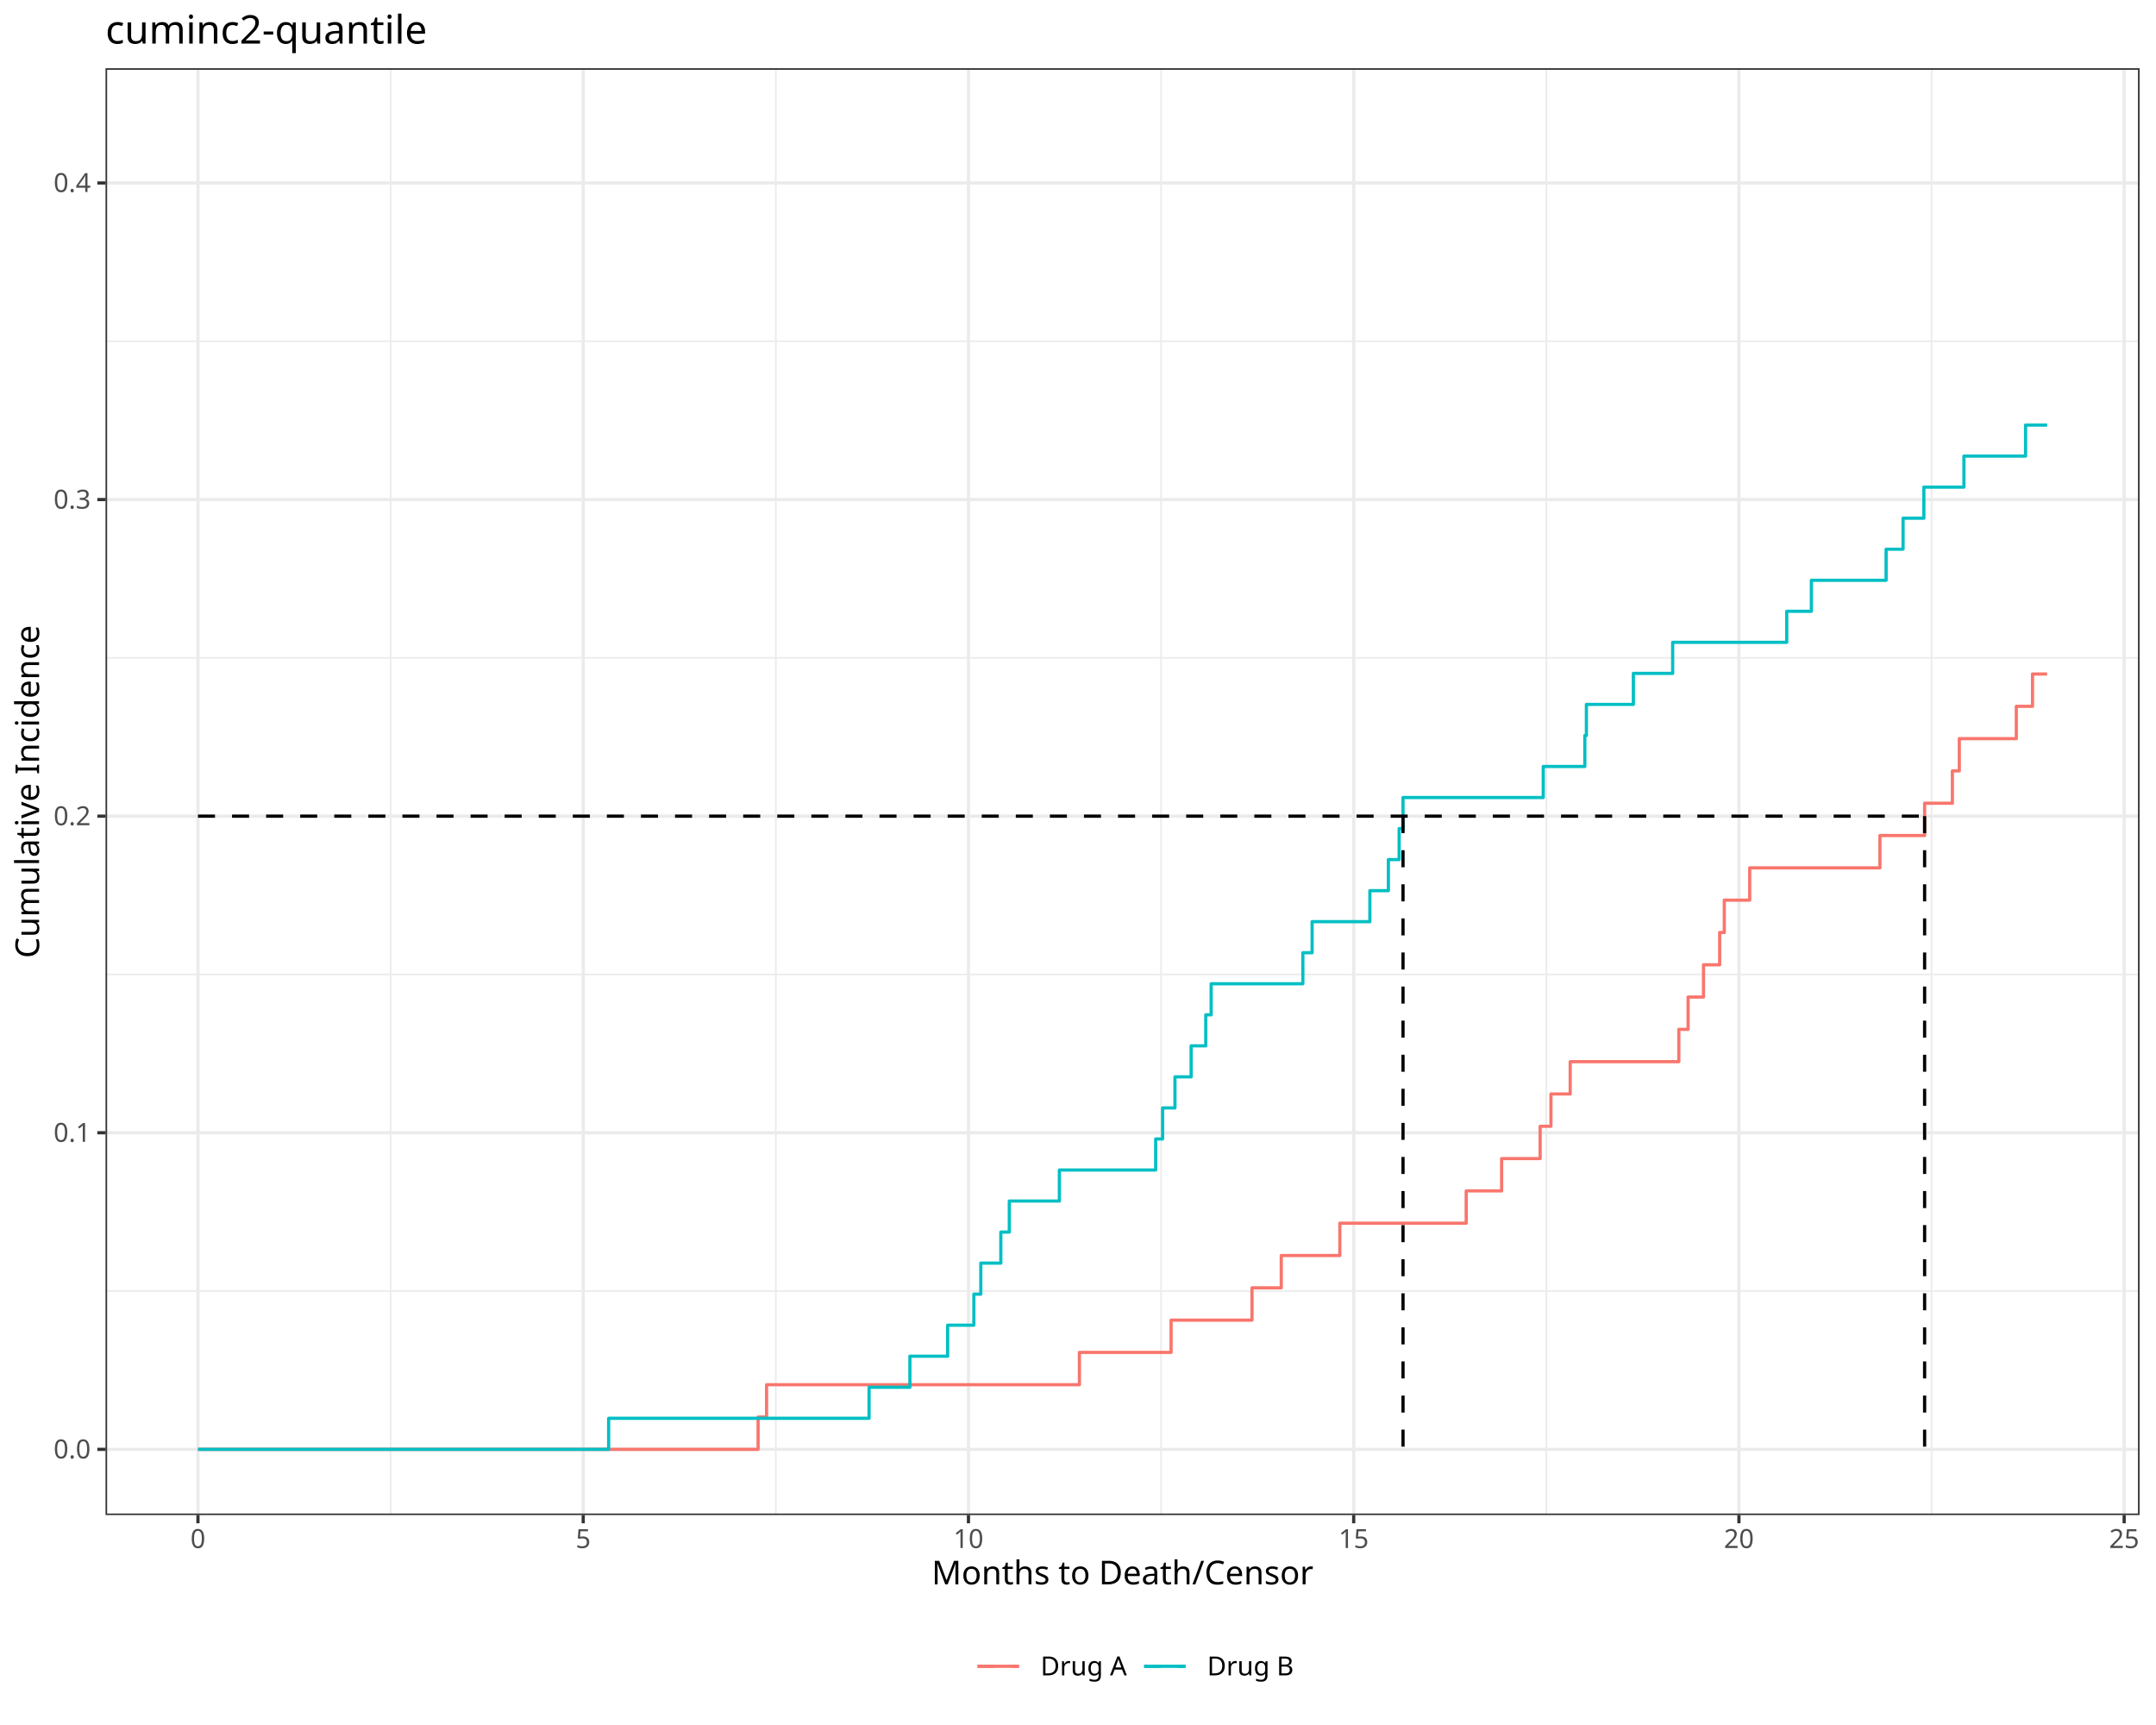
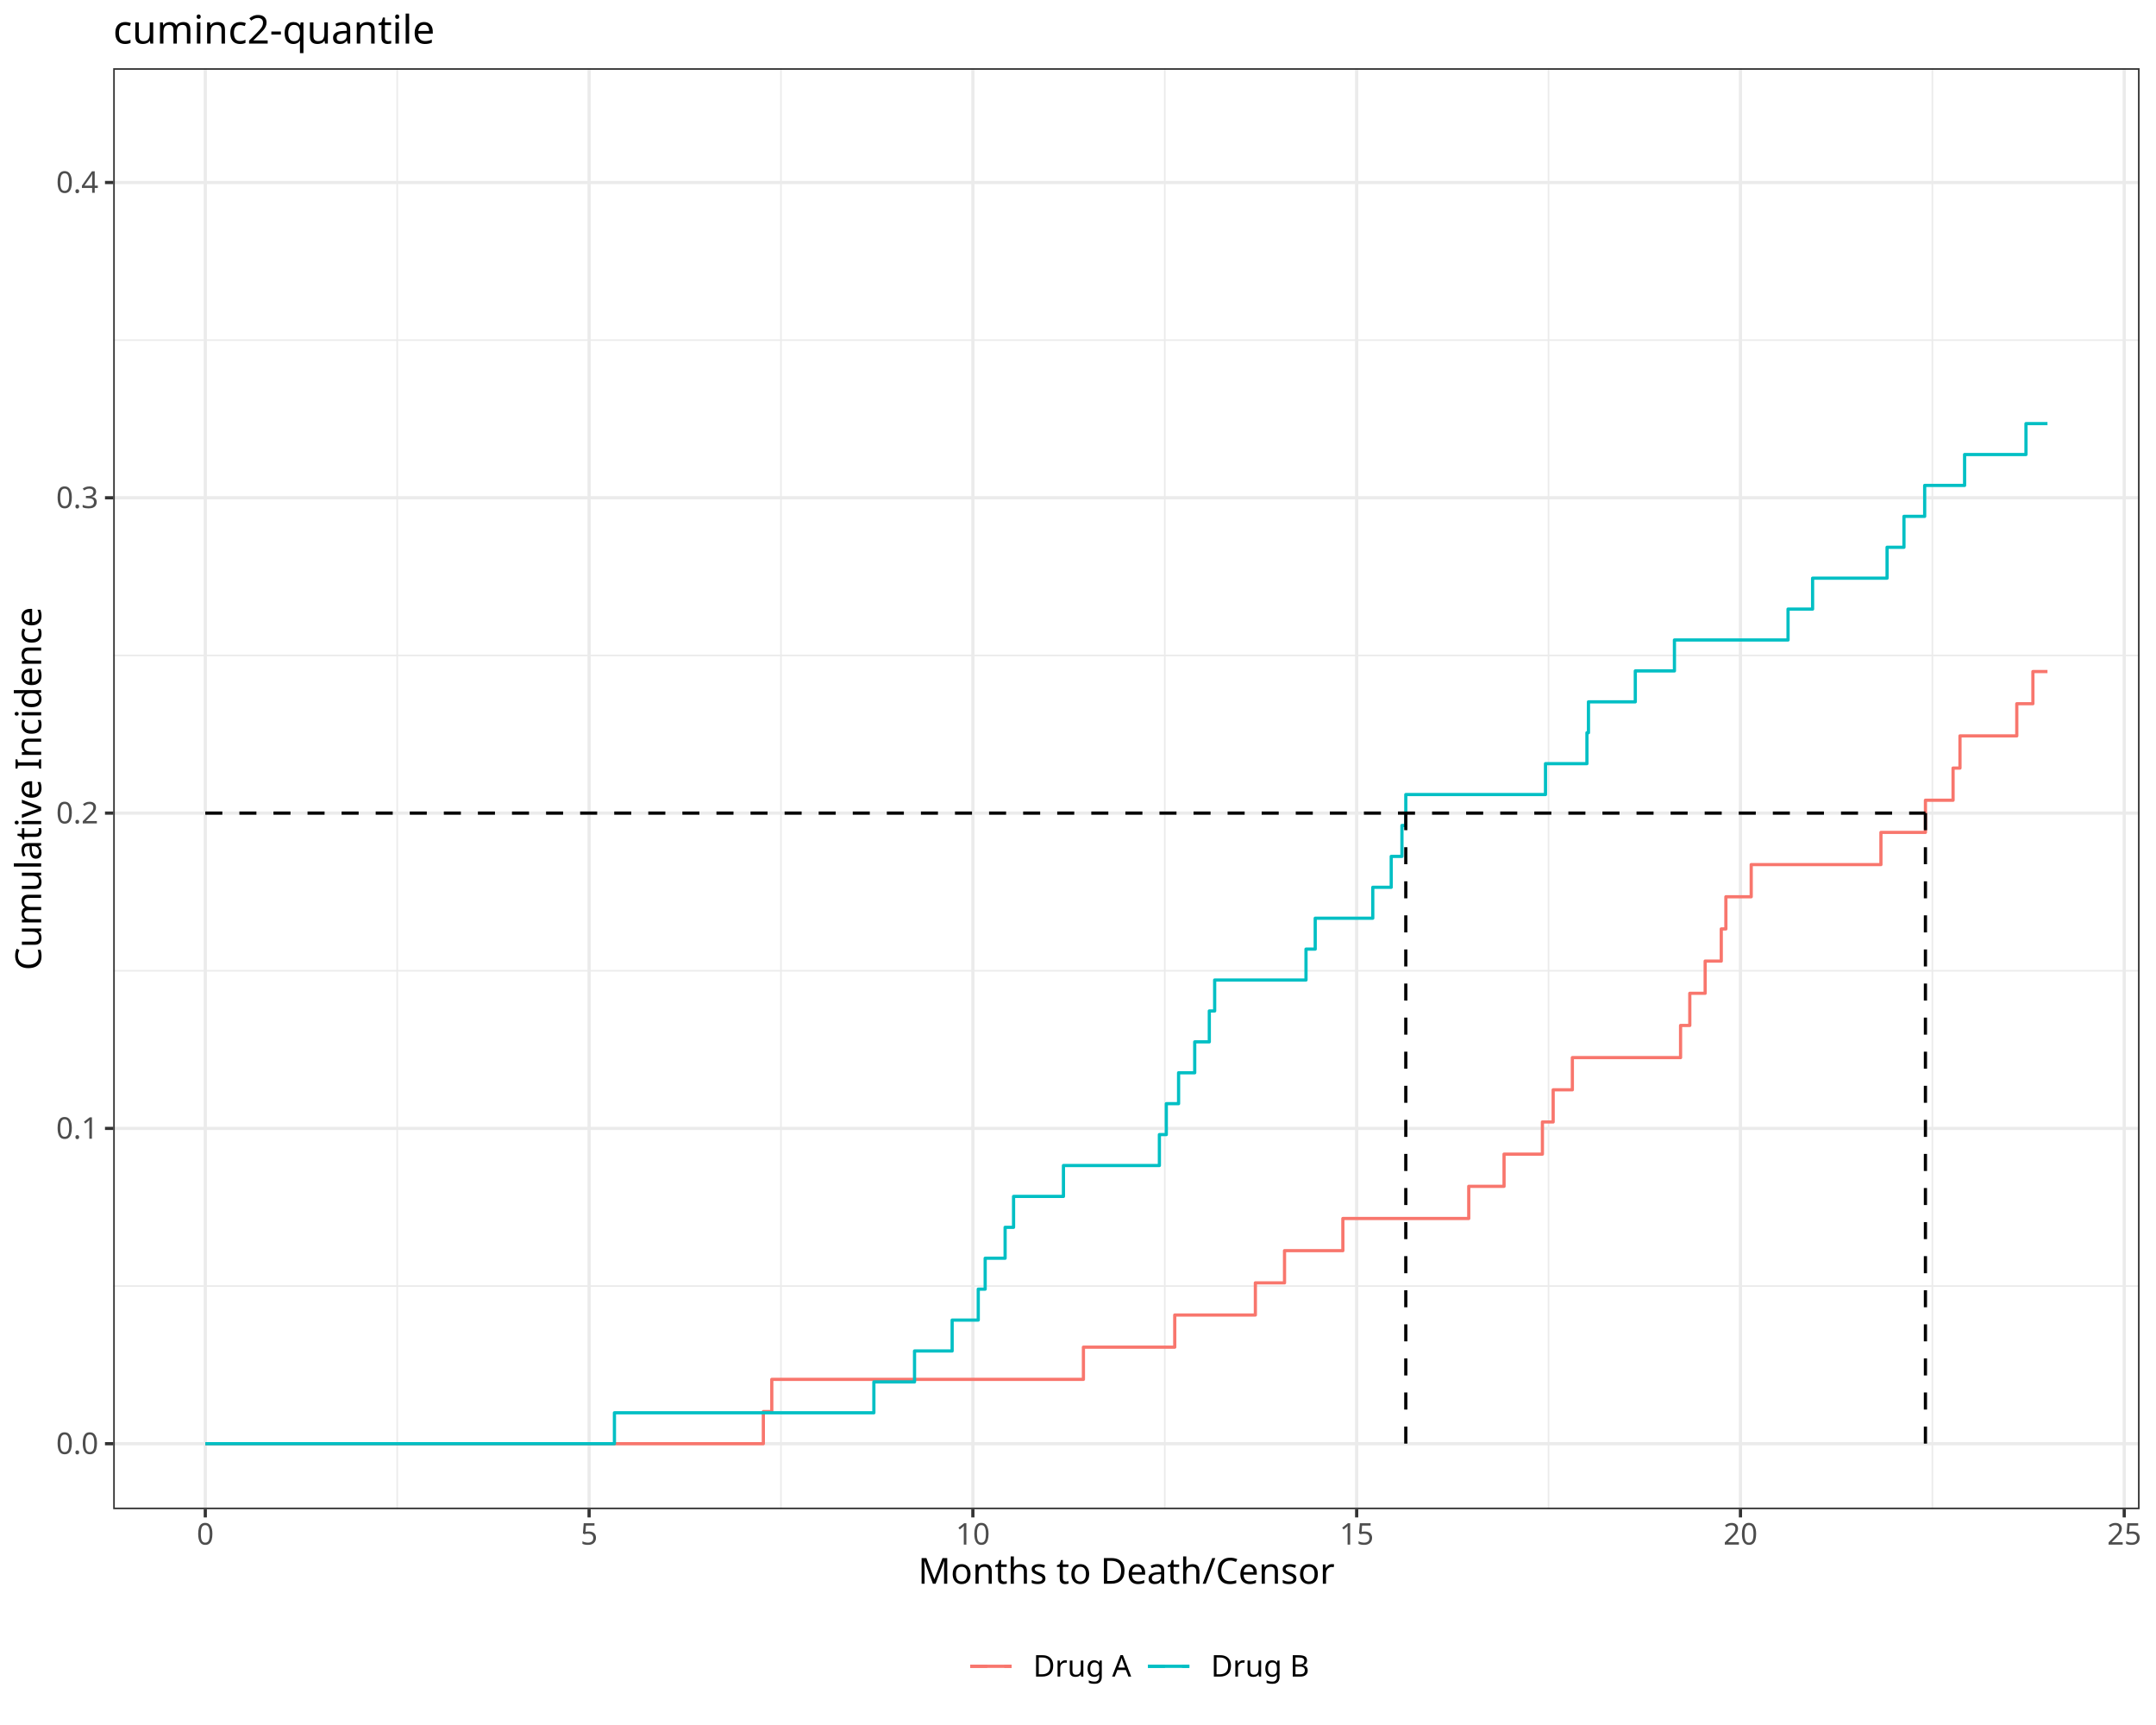
<svg xmlns="http://www.w3.org/2000/svg" class="svglite" data-engine-version="2.0" width="720.00pt" height="576.00pt" viewBox="0 0 720.00 576.00">
  <defs>
    <style type="text/css">
    .svglite line, .svglite polyline, .svglite polygon, .svglite path, .svglite rect, .svglite circle {
      fill: none;
      stroke: #000000;
      stroke-linecap: round;
      stroke-linejoin: round;
      stroke-miterlimit: 10.00;
    }
  </style>
  </defs>
  <rect width="100%" height="100%" style="stroke: none; fill: #FFFFFF;" />
  <defs>
    <clipPath id="cpMC4wMHw3MjAuMDB8MC4wMHw1NzYuMDA=">
      <rect x="0.00" y="0.00" width="720.00" height="576.00" />
    </clipPath>
  </defs>
  <g clip-path="url(#cpMC4wMHw3MjAuMDB8MC4wMHw1NzYuMDA=)">
    <rect x="0.00" y="0.00" width="720.00" height="576.00" style="stroke-width: 1.07; stroke: #FFFFFF; fill: #FFFFFF;" />
  </g>
  <defs>
-     <clipPath id="cpMzUuMjR8NzE0LjUyfDIyLjc4fDUwNS45MQ==">
-       <rect x="35.24" y="22.78" width="679.28" height="483.13" />
+     <clipPath id="cpMzcuODB8NzE0LjUyfDIyLjc4fDUwMy45NA==">
+       <rect x="37.80" y="22.78" width="676.72" height="481.16" />
    </clipPath>
  </defs>
-   <g clip-path="url(#cpMzUuMjR8NzE0LjUyfDIyLjc4fDUwNS45MQ==)">
-     <rect x="35.24" y="22.78" width="679.28" height="483.13" style="stroke-width: 1.07; stroke: none; fill: #FFFFFF;" />
-     <polyline points="35.24,431.10 714.52,431.10 " style="stroke-width: 0.53; stroke: #EBEBEB; stroke-linecap: butt;" />
-     <polyline points="35.24,325.38 714.52,325.38 " style="stroke-width: 0.53; stroke: #EBEBEB; stroke-linecap: butt;" />
-     <polyline points="35.24,219.67 714.52,219.67 " style="stroke-width: 0.53; stroke: #EBEBEB; stroke-linecap: butt;" />
-     <polyline points="35.24,113.95 714.52,113.95 " style="stroke-width: 0.53; stroke: #EBEBEB; stroke-linecap: butt;" />
-     <polyline points="130.44,505.91 130.44,22.78 " style="stroke-width: 0.53; stroke: #EBEBEB; stroke-linecap: butt;" />
-     <polyline points="259.09,505.91 259.09,22.78 " style="stroke-width: 0.53; stroke: #EBEBEB; stroke-linecap: butt;" />
-     <polyline points="387.74,505.91 387.74,22.78 " style="stroke-width: 0.53; stroke: #EBEBEB; stroke-linecap: butt;" />
-     <polyline points="516.40,505.91 516.40,22.78 " style="stroke-width: 0.53; stroke: #EBEBEB; stroke-linecap: butt;" />
-     <polyline points="645.05,505.91 645.05,22.78 " style="stroke-width: 0.53; stroke: #EBEBEB; stroke-linecap: butt;" />
-     <polyline points="35.24,483.95 714.52,483.95 " style="stroke-width: 1.07; stroke: #EBEBEB; stroke-linecap: butt;" />
-     <polyline points="35.24,378.24 714.52,378.24 " style="stroke-width: 1.07; stroke: #EBEBEB; stroke-linecap: butt;" />
-     <polyline points="35.24,272.52 714.52,272.52 " style="stroke-width: 1.07; stroke: #EBEBEB; stroke-linecap: butt;" />
-     <polyline points="35.24,166.81 714.52,166.81 " style="stroke-width: 1.07; stroke: #EBEBEB; stroke-linecap: butt;" />
-     <polyline points="35.24,61.10 714.52,61.10 " style="stroke-width: 1.07; stroke: #EBEBEB; stroke-linecap: butt;" />
-     <polyline points="66.11,505.91 66.11,22.78 " style="stroke-width: 1.07; stroke: #EBEBEB; stroke-linecap: butt;" />
-     <polyline points="194.77,505.91 194.77,22.78 " style="stroke-width: 1.07; stroke: #EBEBEB; stroke-linecap: butt;" />
-     <polyline points="323.42,505.91 323.42,22.78 " style="stroke-width: 1.07; stroke: #EBEBEB; stroke-linecap: butt;" />
-     <polyline points="452.07,505.91 452.07,22.78 " style="stroke-width: 1.07; stroke: #EBEBEB; stroke-linecap: butt;" />
-     <polyline points="580.72,505.91 580.72,22.78 " style="stroke-width: 1.07; stroke: #EBEBEB; stroke-linecap: butt;" />
-     <polyline points="709.37,505.91 709.37,22.78 " style="stroke-width: 1.07; stroke: #EBEBEB; stroke-linecap: butt;" />
-     <polyline points="66.11,483.95 156.94,483.95 156.94,483.95 253.17,483.95 253.17,473.17 256.00,473.17 256.00,462.38 281.48,462.38 281.48,462.38 326.51,462.38 326.51,462.38 331.91,462.38 331.91,462.38 336.54,462.38 336.54,462.38 360.47,462.38 360.47,451.59 368.70,451.59 368.70,451.59 377.45,451.59 377.45,451.59 388.52,451.59 388.52,451.59 391.09,451.59 391.09,440.81 418.11,440.81 418.11,430.02 427.88,430.02 427.88,419.23 447.44,419.23 447.44,408.44 466.22,408.44 466.22,408.44 468.80,408.44 468.80,408.44 479.60,408.44 479.60,408.44 481.92,408.44 481.92,408.44 488.87,408.44 488.87,408.44 489.12,408.44 489.12,408.44 489.64,408.44 489.64,397.66 501.47,397.66 501.47,386.87 514.34,386.87 514.34,376.08 514.60,376.08 514.60,376.08 517.94,376.08 517.94,365.29 520.00,365.29 520.00,365.29 524.37,365.29 524.37,354.51 536.72,354.51 536.72,354.51 538.78,354.51 538.78,354.51 540.33,354.51 540.33,354.51 560.65,354.51 560.65,343.72 563.74,343.72 563.74,332.93 568.89,332.93 568.89,322.15 574.29,322.15 574.29,311.36 575.83,311.36 575.83,300.57 584.32,300.57 584.32,289.78 601.56,289.78 601.56,289.78 603.88,289.78 603.88,289.78 611.34,289.78 611.34,289.78 614.94,289.78 614.94,289.78 621.89,289.78 621.89,289.78 627.81,289.78 627.81,279.00 642.73,279.00 642.73,268.21 652.00,268.21 652.00,257.42 654.31,257.42 654.31,246.64 668.46,246.64 668.46,246.64 673.35,246.64 673.35,235.85 678.76,235.85 678.76,225.06 680.81,225.06 680.81,225.06 683.64,225.06 683.64,225.06 " style="stroke-width: 1.07; stroke: #F8766D; stroke-linecap: butt;" />
-     <polyline points="66.11,483.95 203.26,483.95 203.26,473.59 228.73,473.59 228.73,473.59 290.23,473.59 290.23,463.23 303.86,463.23 303.86,452.86 316.47,452.86 316.47,442.50 321.36,442.50 321.36,442.50 322.65,442.50 322.65,442.50 323.93,442.50 323.93,442.50 325.22,442.50 325.22,432.13 327.54,432.13 327.54,421.77 334.23,421.77 334.23,411.40 337.06,411.40 337.06,401.04 337.57,401.04 337.57,401.04 353.78,401.04 353.78,390.68 379.77,390.68 379.77,390.68 380.28,390.68 380.28,390.68 385.94,390.68 385.94,380.31 388.26,380.31 388.26,369.95 392.38,369.95 392.38,359.58 397.78,359.58 397.78,349.22 400.61,349.22 400.61,349.22 402.67,349.22 402.67,338.86 404.47,338.86 404.47,328.49 435.09,328.49 435.09,318.13 438.18,318.13 438.18,307.76 440.23,307.76 440.23,307.76 443.06,307.76 443.06,307.76 454.64,307.76 454.64,307.76 457.47,307.76 457.47,297.40 463.65,297.40 463.65,287.03 467.25,287.03 467.25,276.67 468.54,276.67 468.54,266.31 471.88,266.31 471.88,266.31 483.72,266.31 483.72,266.31 489.89,266.31 489.89,266.31 492.47,266.31 492.47,266.31 495.04,266.31 495.04,266.31 515.11,266.31 515.11,266.31 515.37,266.31 515.37,255.94 523.34,255.94 523.34,255.94 529.26,255.94 529.26,245.58 529.78,245.58 529.78,235.21 535.18,235.21 535.18,235.21 545.47,235.21 545.47,224.85 558.59,224.85 558.59,214.49 563.74,214.49 563.74,214.49 580.21,214.49 580.21,214.49 589.21,214.49 589.21,214.49 589.73,214.49 589.73,214.49 596.68,214.49 596.68,204.12 604.91,204.12 604.91,193.76 619.06,193.76 619.06,193.76 629.87,193.76 629.87,183.39 635.53,183.39 635.53,173.03 642.48,173.03 642.48,162.66 649.68,162.66 649.68,162.66 655.86,162.66 655.86,152.30 663.83,152.30 663.83,152.30 676.44,152.30 676.44,141.94 680.56,141.94 680.56,141.94 683.64,141.94 683.64,141.94 " style="stroke-width: 1.07; stroke: #00BFC4; stroke-linecap: butt;" />
-     <line x1="642.73" y1="272.52" x2="642.73" y2="483.95" style="stroke-width: 1.07; stroke-dasharray: 5.69,5.69; stroke-linecap: butt;" />
-     <line x1="468.54" y1="272.52" x2="468.54" y2="483.95" style="stroke-width: 1.07; stroke-dasharray: 5.69,5.69; stroke-linecap: butt;" />
-     <line x1="66.11" y1="272.52" x2="642.73" y2="272.52" style="stroke-width: 1.07; stroke-dasharray: 5.69,5.69; stroke-linecap: butt;" />
-     <rect x="35.24" y="22.78" width="679.28" height="483.13" style="stroke-width: 1.07; stroke: #333333;" />
+   <g clip-path="url(#cpMzcuODB8NzE0LjUyfDIyLjc4fDUwMy45NA==)">
+     <rect x="37.80" y="22.78" width="676.72" height="481.16" style="stroke-width: 1.07; stroke: none; fill: #FFFFFF;" />
+     <polyline points="37.80,429.43 714.52,429.43 " style="stroke-width: 0.53; stroke: #EBEBEB; stroke-linecap: butt;" />
+     <polyline points="37.80,324.15 714.52,324.15 " style="stroke-width: 0.53; stroke: #EBEBEB; stroke-linecap: butt;" />
+     <polyline points="37.80,218.86 714.52,218.86 " style="stroke-width: 0.53; stroke: #EBEBEB; stroke-linecap: butt;" />
+     <polyline points="37.80,113.58 714.52,113.58 " style="stroke-width: 0.53; stroke: #EBEBEB; stroke-linecap: butt;" />
+     <polyline points="132.65,503.94 132.65,22.78 " style="stroke-width: 0.53; stroke: #EBEBEB; stroke-linecap: butt;" />
+     <polyline points="260.81,503.94 260.81,22.78 " style="stroke-width: 0.53; stroke: #EBEBEB; stroke-linecap: butt;" />
+     <polyline points="388.98,503.94 388.98,22.78 " style="stroke-width: 0.53; stroke: #EBEBEB; stroke-linecap: butt;" />
+     <polyline points="517.14,503.94 517.14,22.78 " style="stroke-width: 0.53; stroke: #EBEBEB; stroke-linecap: butt;" />
+     <polyline points="645.31,503.94 645.31,22.78 " style="stroke-width: 0.53; stroke: #EBEBEB; stroke-linecap: butt;" />
+     <polyline points="37.80,482.07 714.52,482.07 " style="stroke-width: 1.07; stroke: #EBEBEB; stroke-linecap: butt;" />
+     <polyline points="37.80,376.79 714.52,376.79 " style="stroke-width: 1.07; stroke: #EBEBEB; stroke-linecap: butt;" />
+     <polyline points="37.80,271.51 714.52,271.51 " style="stroke-width: 1.07; stroke: #EBEBEB; stroke-linecap: butt;" />
+     <polyline points="37.80,166.22 714.52,166.22 " style="stroke-width: 1.07; stroke: #EBEBEB; stroke-linecap: butt;" />
+     <polyline points="37.80,60.94 714.52,60.94 " style="stroke-width: 1.07; stroke: #EBEBEB; stroke-linecap: butt;" />
+     <polyline points="68.56,503.94 68.56,22.78 " style="stroke-width: 1.07; stroke: #EBEBEB; stroke-linecap: butt;" />
+     <polyline points="196.73,503.94 196.73,22.78 " style="stroke-width: 1.07; stroke: #EBEBEB; stroke-linecap: butt;" />
+     <polyline points="324.89,503.94 324.89,22.78 " style="stroke-width: 1.07; stroke: #EBEBEB; stroke-linecap: butt;" />
+     <polyline points="453.06,503.94 453.06,22.78 " style="stroke-width: 1.07; stroke: #EBEBEB; stroke-linecap: butt;" />
+     <polyline points="581.23,503.94 581.23,22.78 " style="stroke-width: 1.07; stroke: #EBEBEB; stroke-linecap: butt;" />
+     <polyline points="709.39,503.94 709.39,22.78 " style="stroke-width: 1.07; stroke: #EBEBEB; stroke-linecap: butt;" />
+     <polyline points="68.56,482.07 159.05,482.07 159.05,482.07 254.92,482.07 254.92,471.33 257.74,471.33 257.74,460.59 283.11,460.59 283.11,460.59 327.97,460.59 327.97,460.59 333.35,460.59 333.35,460.59 337.97,460.59 337.97,460.59 361.81,460.59 361.81,449.84 370.01,449.84 370.01,449.84 378.72,449.84 378.72,449.84 389.75,449.84 389.75,449.84 392.31,449.84 392.31,439.10 419.23,439.10 419.23,428.36 428.97,428.36 428.97,417.61 448.45,417.61 448.45,406.87 467.16,406.87 467.16,406.87 469.72,406.87 469.72,406.87 480.49,406.87 480.49,406.87 482.80,406.87 482.80,406.87 489.72,406.87 489.72,406.87 489.97,406.87 489.97,406.87 490.49,406.87 490.49,396.13 502.28,396.13 502.28,385.38 515.09,385.38 515.09,374.64 515.35,374.64 515.35,374.64 518.68,374.64 518.68,363.90 520.73,363.90 520.73,363.90 525.09,363.90 525.09,353.15 537.39,353.15 537.39,353.15 539.45,353.15 539.45,353.15 540.98,353.15 540.98,353.15 561.23,353.15 561.23,342.41 564.31,342.41 564.31,331.67 569.44,331.67 569.44,320.92 574.82,320.92 574.82,310.18 576.36,310.18 576.36,299.44 584.82,299.44 584.82,288.70 601.99,288.70 601.99,288.70 604.30,288.70 604.30,288.70 611.73,288.70 611.73,288.70 615.32,288.70 615.32,288.70 622.24,288.70 622.24,288.70 628.14,288.70 628.14,277.95 643.00,277.95 643.00,267.21 652.23,267.21 652.23,256.47 654.54,256.47 654.54,245.72 668.64,245.72 668.64,245.72 673.51,245.72 673.51,234.98 678.89,234.98 678.89,224.24 680.94,224.24 680.94,224.24 683.76,224.24 683.76,224.24 " style="stroke-width: 1.07; stroke: #F8766D; stroke-linecap: butt;" />
+     <polyline points="68.56,482.07 205.19,482.07 205.19,471.75 230.56,471.75 230.56,471.75 291.83,471.75 291.83,461.43 305.41,461.43 305.41,451.11 317.97,451.11 317.97,440.79 322.84,440.79 322.84,440.79 324.13,440.79 324.13,440.79 325.41,440.79 325.41,440.79 326.69,440.79 326.69,430.46 329.00,430.46 329.00,420.14 335.66,420.14 335.66,409.82 338.48,409.82 338.48,399.50 338.99,399.50 338.99,399.50 355.14,399.50 355.14,389.18 381.03,389.18 381.03,389.18 381.54,389.18 381.54,389.18 387.18,389.18 387.18,378.85 389.49,378.85 389.49,368.53 393.59,368.53 393.59,358.21 398.98,358.21 398.98,347.89 401.79,347.89 401.79,347.89 403.85,347.89 403.85,337.57 405.64,337.57 405.64,327.24 436.14,327.24 436.14,316.92 439.22,316.92 439.22,306.60 441.27,306.60 441.27,306.60 444.09,306.60 444.09,306.60 455.62,306.60 455.62,306.60 458.44,306.60 458.44,296.28 464.60,296.28 464.60,285.96 468.18,285.96 468.18,275.63 469.47,275.63 469.47,265.31 472.80,265.31 472.80,265.31 484.59,265.31 484.59,265.31 490.74,265.31 490.74,265.31 493.31,265.31 493.31,265.31 495.87,265.31 495.87,265.31 515.86,265.31 515.86,265.31 516.12,265.31 516.12,254.99 524.07,254.99 524.07,254.99 529.96,254.99 529.96,244.67 530.47,244.67 530.47,234.35 535.86,234.35 535.86,234.35 546.11,234.35 546.11,224.03 559.18,224.03 559.18,213.70 564.31,213.70 564.31,213.70 580.71,213.70 580.71,213.70 589.69,213.70 589.69,213.70 590.20,213.70 590.20,213.70 597.12,213.70 597.12,203.38 605.32,203.38 605.32,193.06 619.42,193.06 619.42,193.06 630.19,193.06 630.19,182.74 635.83,182.74 635.83,172.42 642.75,172.42 642.75,162.09 649.92,162.09 649.92,162.09 656.08,162.09 656.08,151.77 664.02,151.77 664.02,151.77 676.58,151.77 676.58,141.45 680.68,141.45 680.68,141.45 683.76,141.45 683.76,141.45 " style="stroke-width: 1.07; stroke: #00BFC4; stroke-linecap: butt;" />
+     <line x1="643.00" y1="271.51" x2="643.00" y2="482.07" style="stroke-width: 1.07; stroke-dasharray: 5.69,5.69; stroke-linecap: butt;" />
+     <line x1="469.47" y1="271.51" x2="469.47" y2="482.07" style="stroke-width: 1.07; stroke-dasharray: 5.69,5.69; stroke-linecap: butt;" />
+     <line x1="68.56" y1="271.51" x2="643.00" y2="271.51" style="stroke-width: 1.07; stroke-dasharray: 5.69,5.69; stroke-linecap: butt;" />
+     <rect x="37.80" y="22.78" width="676.72" height="481.16" style="stroke-width: 1.07; stroke: #333333;" />
  </g>
  <g clip-path="url(#cpMC4wMHw3MjAuMDB8MC4wMHw1NzYuMDA=)">
-     <text x="30.31" y="486.98" text-anchor="end" style="font-size: 8.80px; fill: #4D4D4D; font-family: sans;" textLength="12.23px" lengthAdjust="spacingAndGlyphs">0.0</text>
-     <text x="30.31" y="381.27" text-anchor="end" style="font-size: 8.80px; fill: #4D4D4D; font-family: sans;" textLength="12.23px" lengthAdjust="spacingAndGlyphs">0.1</text>
-     <text x="30.31" y="275.55" text-anchor="end" style="font-size: 8.80px; fill: #4D4D4D; font-family: sans;" textLength="12.23px" lengthAdjust="spacingAndGlyphs">0.2</text>
-     <text x="30.31" y="169.84" text-anchor="end" style="font-size: 8.80px; fill: #4D4D4D; font-family: sans;" textLength="12.23px" lengthAdjust="spacingAndGlyphs">0.3</text>
-     <text x="30.31" y="64.12" text-anchor="end" style="font-size: 8.80px; fill: #4D4D4D; font-family: sans;" textLength="12.23px" lengthAdjust="spacingAndGlyphs">0.4</text>
-     <polyline points="32.50,483.95 35.24,483.95 " style="stroke-width: 1.07; stroke: #333333; stroke-linecap: butt;" />
-     <polyline points="32.50,378.24 35.24,378.24 " style="stroke-width: 1.07; stroke: #333333; stroke-linecap: butt;" />
-     <polyline points="32.50,272.52 35.24,272.52 " style="stroke-width: 1.07; stroke: #333333; stroke-linecap: butt;" />
-     <polyline points="32.50,166.81 35.24,166.81 " style="stroke-width: 1.07; stroke: #333333; stroke-linecap: butt;" />
-     <polyline points="32.50,61.10 35.24,61.10 " style="stroke-width: 1.07; stroke: #333333; stroke-linecap: butt;" />
-     <polyline points="66.11,508.65 66.11,505.91 " style="stroke-width: 1.07; stroke: #333333; stroke-linecap: butt;" />
-     <polyline points="194.77,508.65 194.77,505.91 " style="stroke-width: 1.07; stroke: #333333; stroke-linecap: butt;" />
-     <polyline points="323.42,508.65 323.42,505.91 " style="stroke-width: 1.07; stroke: #333333; stroke-linecap: butt;" />
-     <polyline points="452.07,508.65 452.07,505.91 " style="stroke-width: 1.07; stroke: #333333; stroke-linecap: butt;" />
-     <polyline points="580.72,508.65 580.72,505.91 " style="stroke-width: 1.07; stroke: #333333; stroke-linecap: butt;" />
-     <polyline points="709.37,508.65 709.37,505.91 " style="stroke-width: 1.07; stroke: #333333; stroke-linecap: butt;" />
-     <text x="66.11" y="516.90" text-anchor="middle" style="font-size: 8.80px; fill: #4D4D4D; font-family: sans;" textLength="4.89px" lengthAdjust="spacingAndGlyphs">0</text>
-     <text x="194.77" y="516.90" text-anchor="middle" style="font-size: 8.80px; fill: #4D4D4D; font-family: sans;" textLength="4.89px" lengthAdjust="spacingAndGlyphs">5</text>
-     <text x="323.42" y="516.90" text-anchor="middle" style="font-size: 8.80px; fill: #4D4D4D; font-family: sans;" textLength="9.79px" lengthAdjust="spacingAndGlyphs">10</text>
-     <text x="452.07" y="516.90" text-anchor="middle" style="font-size: 8.80px; fill: #4D4D4D; font-family: sans;" textLength="9.79px" lengthAdjust="spacingAndGlyphs">15</text>
-     <text x="580.72" y="516.90" text-anchor="middle" style="font-size: 8.80px; fill: #4D4D4D; font-family: sans;" textLength="9.79px" lengthAdjust="spacingAndGlyphs">20</text>
-     <text x="709.37" y="516.90" text-anchor="middle" style="font-size: 8.80px; fill: #4D4D4D; font-family: sans;" textLength="9.79px" lengthAdjust="spacingAndGlyphs">25</text>
-     <text x="374.88" y="529.04" text-anchor="middle" style="font-size: 11.00px; font-family: sans;" textLength="119.25px" lengthAdjust="spacingAndGlyphs">Months to Death/Censor</text>
-     <text transform="translate(13.05,264.35) rotate(-90)" text-anchor="middle" style="font-size: 11.00px; font-family: sans;" textLength="105.18px" lengthAdjust="spacingAndGlyphs">Cumulative Incidence</text>
-     <rect x="313.77" y="542.28" width="122.22" height="28.24" style="stroke-width: 1.07; stroke: none; fill: #FFFFFF;" />
-     <rect x="324.73" y="547.76" width="17.28" height="17.28" style="stroke-width: 1.07; stroke: none; fill: #FFFFFF;" />
-     <line x1="326.46" y1="556.40" x2="340.28" y2="556.40" style="stroke-width: 1.07; stroke: #F8766D; stroke-linecap: butt;" />
-     <line x1="326.46" y1="556.40" x2="340.28" y2="556.40" style="stroke-width: 1.07; stroke: #F8766D; stroke-dasharray: 5.69,5.69; stroke-linecap: butt;" />
-     <rect x="380.36" y="547.76" width="17.28" height="17.28" style="stroke-width: 1.07; stroke: none; fill: #FFFFFF;" />
-     <line x1="382.09" y1="556.40" x2="395.91" y2="556.40" style="stroke-width: 1.07; stroke: #00BFC4; stroke-linecap: butt;" />
-     <line x1="382.09" y1="556.40" x2="395.91" y2="556.40" style="stroke-width: 1.07; stroke: #00BFC4; stroke-dasharray: 5.69,5.69; stroke-linecap: butt;" />
-     <text x="347.49" y="559.43" style="font-size: 8.80px; font-family: sans;" textLength="27.39px" lengthAdjust="spacingAndGlyphs">Drug A</text>
-     <text x="403.12" y="559.43" style="font-size: 8.80px; font-family: sans;" textLength="27.39px" lengthAdjust="spacingAndGlyphs">Drug B</text>
-     <text x="35.24" y="14.56" style="font-size: 13.20px; font-family: sans;" textLength="99.80px" lengthAdjust="spacingAndGlyphs">cuminc2-quantile</text>
+     <text x="32.87" y="485.51" text-anchor="end" style="font-size: 10.00px; fill: #4D4D4D; font-family: sans;" textLength="13.90px" lengthAdjust="spacingAndGlyphs">0.0</text>
+     <text x="32.87" y="380.23" text-anchor="end" style="font-size: 10.00px; fill: #4D4D4D; font-family: sans;" textLength="13.90px" lengthAdjust="spacingAndGlyphs">0.1</text>
+     <text x="32.87" y="274.95" text-anchor="end" style="font-size: 10.00px; fill: #4D4D4D; font-family: sans;" textLength="13.90px" lengthAdjust="spacingAndGlyphs">0.2</text>
+     <text x="32.87" y="169.66" text-anchor="end" style="font-size: 10.00px; fill: #4D4D4D; font-family: sans;" textLength="13.90px" lengthAdjust="spacingAndGlyphs">0.3</text>
+     <text x="32.87" y="64.38" text-anchor="end" style="font-size: 10.00px; fill: #4D4D4D; font-family: sans;" textLength="13.90px" lengthAdjust="spacingAndGlyphs">0.4</text>
+     <polyline points="35.06,482.07 37.80,482.07 " style="stroke-width: 1.07; stroke: #333333; stroke-linecap: butt;" />
+     <polyline points="35.06,376.79 37.80,376.79 " style="stroke-width: 1.07; stroke: #333333; stroke-linecap: butt;" />
+     <polyline points="35.06,271.51 37.80,271.51 " style="stroke-width: 1.07; stroke: #333333; stroke-linecap: butt;" />
+     <polyline points="35.06,166.22 37.80,166.22 " style="stroke-width: 1.07; stroke: #333333; stroke-linecap: butt;" />
+     <polyline points="35.06,60.94 37.80,60.94 " style="stroke-width: 1.07; stroke: #333333; stroke-linecap: butt;" />
+     <polyline points="68.56,506.68 68.56,503.94 " style="stroke-width: 1.07; stroke: #333333; stroke-linecap: butt;" />
+     <polyline points="196.73,506.68 196.73,503.94 " style="stroke-width: 1.07; stroke: #333333; stroke-linecap: butt;" />
+     <polyline points="324.89,506.68 324.89,503.94 " style="stroke-width: 1.07; stroke: #333333; stroke-linecap: butt;" />
+     <polyline points="453.06,506.68 453.06,503.94 " style="stroke-width: 1.07; stroke: #333333; stroke-linecap: butt;" />
+     <polyline points="581.23,506.68 581.23,503.94 " style="stroke-width: 1.07; stroke: #333333; stroke-linecap: butt;" />
+     <polyline points="709.39,506.68 709.39,503.94 " style="stroke-width: 1.07; stroke: #333333; stroke-linecap: butt;" />
+     <text x="68.56" y="515.76" text-anchor="middle" style="font-size: 10.00px; fill: #4D4D4D; font-family: sans;" textLength="5.56px" lengthAdjust="spacingAndGlyphs">0</text>
+     <text x="196.73" y="515.76" text-anchor="middle" style="font-size: 10.00px; fill: #4D4D4D; font-family: sans;" textLength="5.56px" lengthAdjust="spacingAndGlyphs">5</text>
+     <text x="324.89" y="515.76" text-anchor="middle" style="font-size: 10.00px; fill: #4D4D4D; font-family: sans;" textLength="11.12px" lengthAdjust="spacingAndGlyphs">10</text>
+     <text x="453.06" y="515.76" text-anchor="middle" style="font-size: 10.00px; fill: #4D4D4D; font-family: sans;" textLength="11.12px" lengthAdjust="spacingAndGlyphs">15</text>
+     <text x="581.23" y="515.76" text-anchor="middle" style="font-size: 10.00px; fill: #4D4D4D; font-family: sans;" textLength="11.12px" lengthAdjust="spacingAndGlyphs">20</text>
+     <text x="709.39" y="515.76" text-anchor="middle" style="font-size: 10.00px; fill: #4D4D4D; font-family: sans;" textLength="11.12px" lengthAdjust="spacingAndGlyphs">25</text>
+     <text x="376.16" y="528.83" text-anchor="middle" style="font-size: 12.00px; font-family: sans;" textLength="130.09px" lengthAdjust="spacingAndGlyphs">Months to Death/Censor</text>
+     <text transform="translate(13.74,263.36) rotate(-90)" text-anchor="middle" style="font-size: 12.00px; font-family: sans;" textLength="114.75px" lengthAdjust="spacingAndGlyphs">Cumulative Incidence</text>
+     <rect x="311.32" y="542.28" width="129.69" height="28.24" style="stroke-width: 1.07; stroke: none; fill: #FFFFFF;" />
+     <rect x="322.27" y="547.76" width="17.28" height="17.28" style="stroke-width: 1.07; stroke: none; fill: #FFFFFF;" />
+     <line x1="324.00" y1="556.40" x2="337.83" y2="556.40" style="stroke-width: 1.07; stroke: #F8766D; stroke-linecap: butt;" />
+     <line x1="324.00" y1="556.40" x2="337.83" y2="556.40" style="stroke-width: 1.07; stroke: #F8766D; stroke-dasharray: 5.69,5.69; stroke-linecap: butt;" />
+     <rect x="381.64" y="547.76" width="17.28" height="17.28" style="stroke-width: 1.07; stroke: none; fill: #FFFFFF;" />
+     <line x1="383.37" y1="556.40" x2="397.19" y2="556.40" style="stroke-width: 1.07; stroke: #00BFC4; stroke-linecap: butt;" />
+     <line x1="383.37" y1="556.40" x2="397.19" y2="556.40" style="stroke-width: 1.07; stroke: #00BFC4; stroke-dasharray: 5.69,5.69; stroke-linecap: butt;" />
+     <text x="345.03" y="559.84" style="font-size: 10.00px; font-family: sans;" textLength="31.13px" lengthAdjust="spacingAndGlyphs">Drug A</text>
+     <text x="404.40" y="559.84" style="font-size: 10.00px; font-family: sans;" textLength="31.13px" lengthAdjust="spacingAndGlyphs">Drug B</text>
+     <text x="37.80" y="14.56" style="font-size: 13.20px; font-family: sans;" textLength="99.80px" lengthAdjust="spacingAndGlyphs">cuminc2-quantile</text>
  </g>
</svg>
